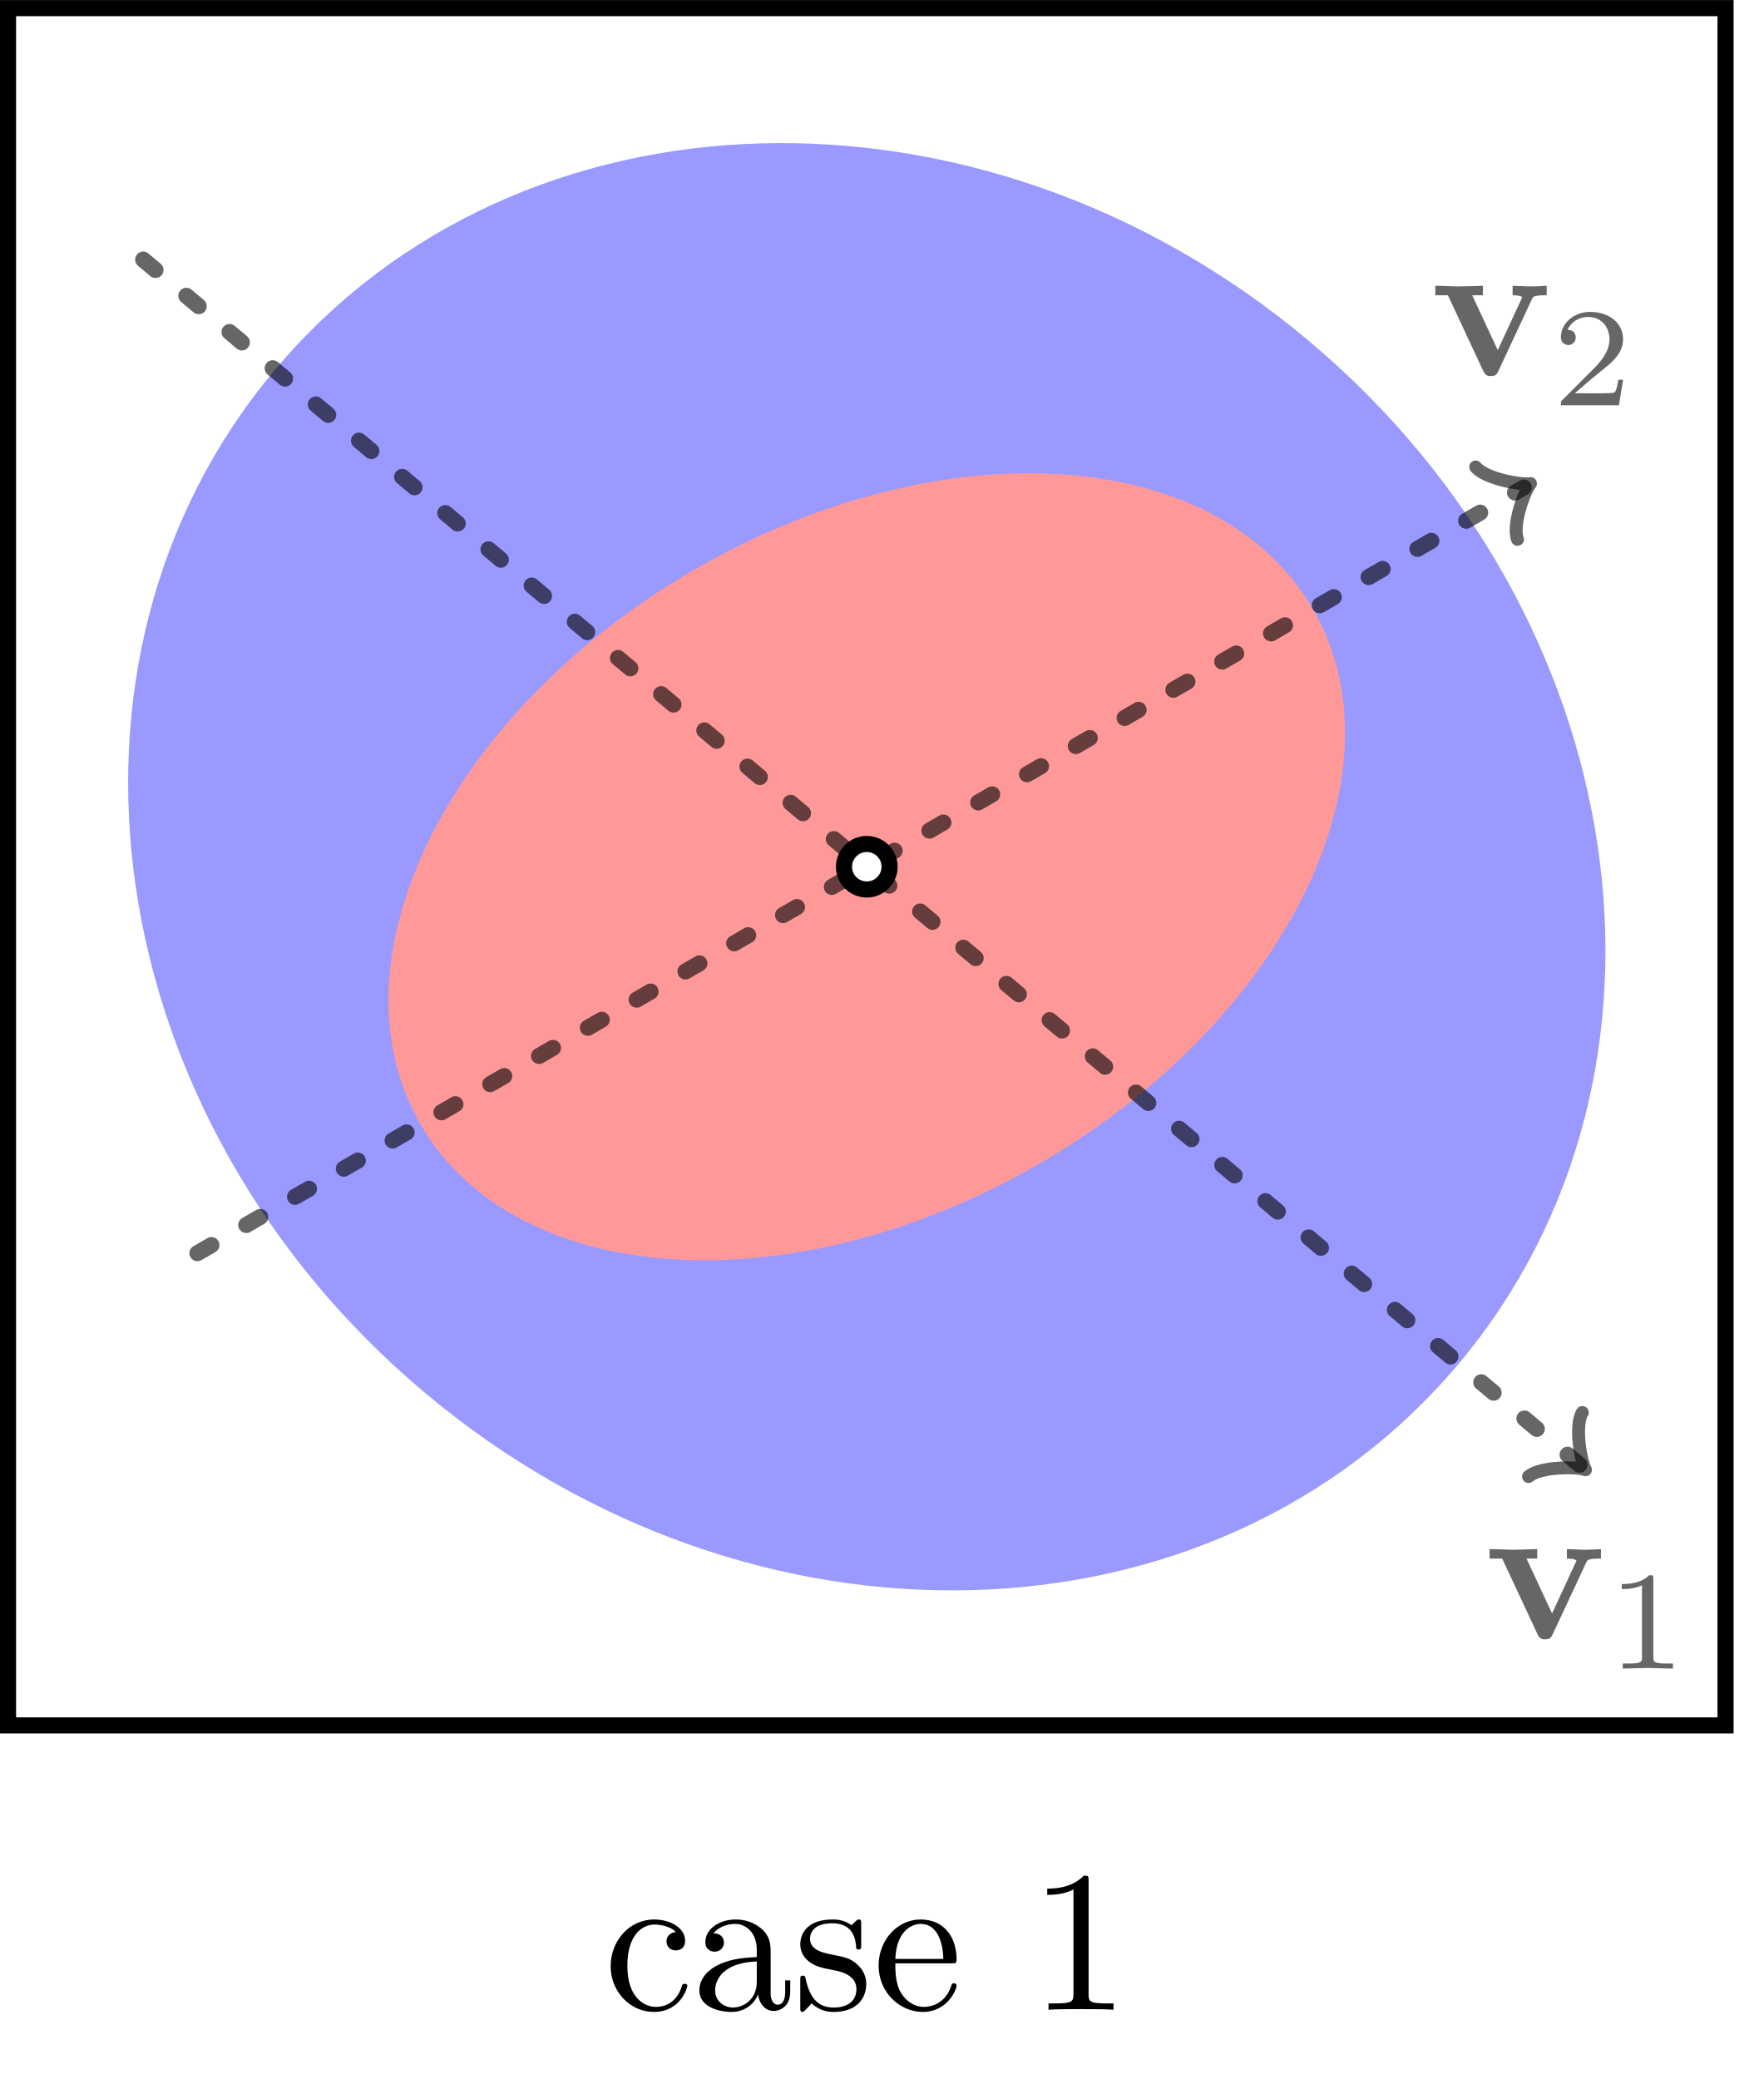
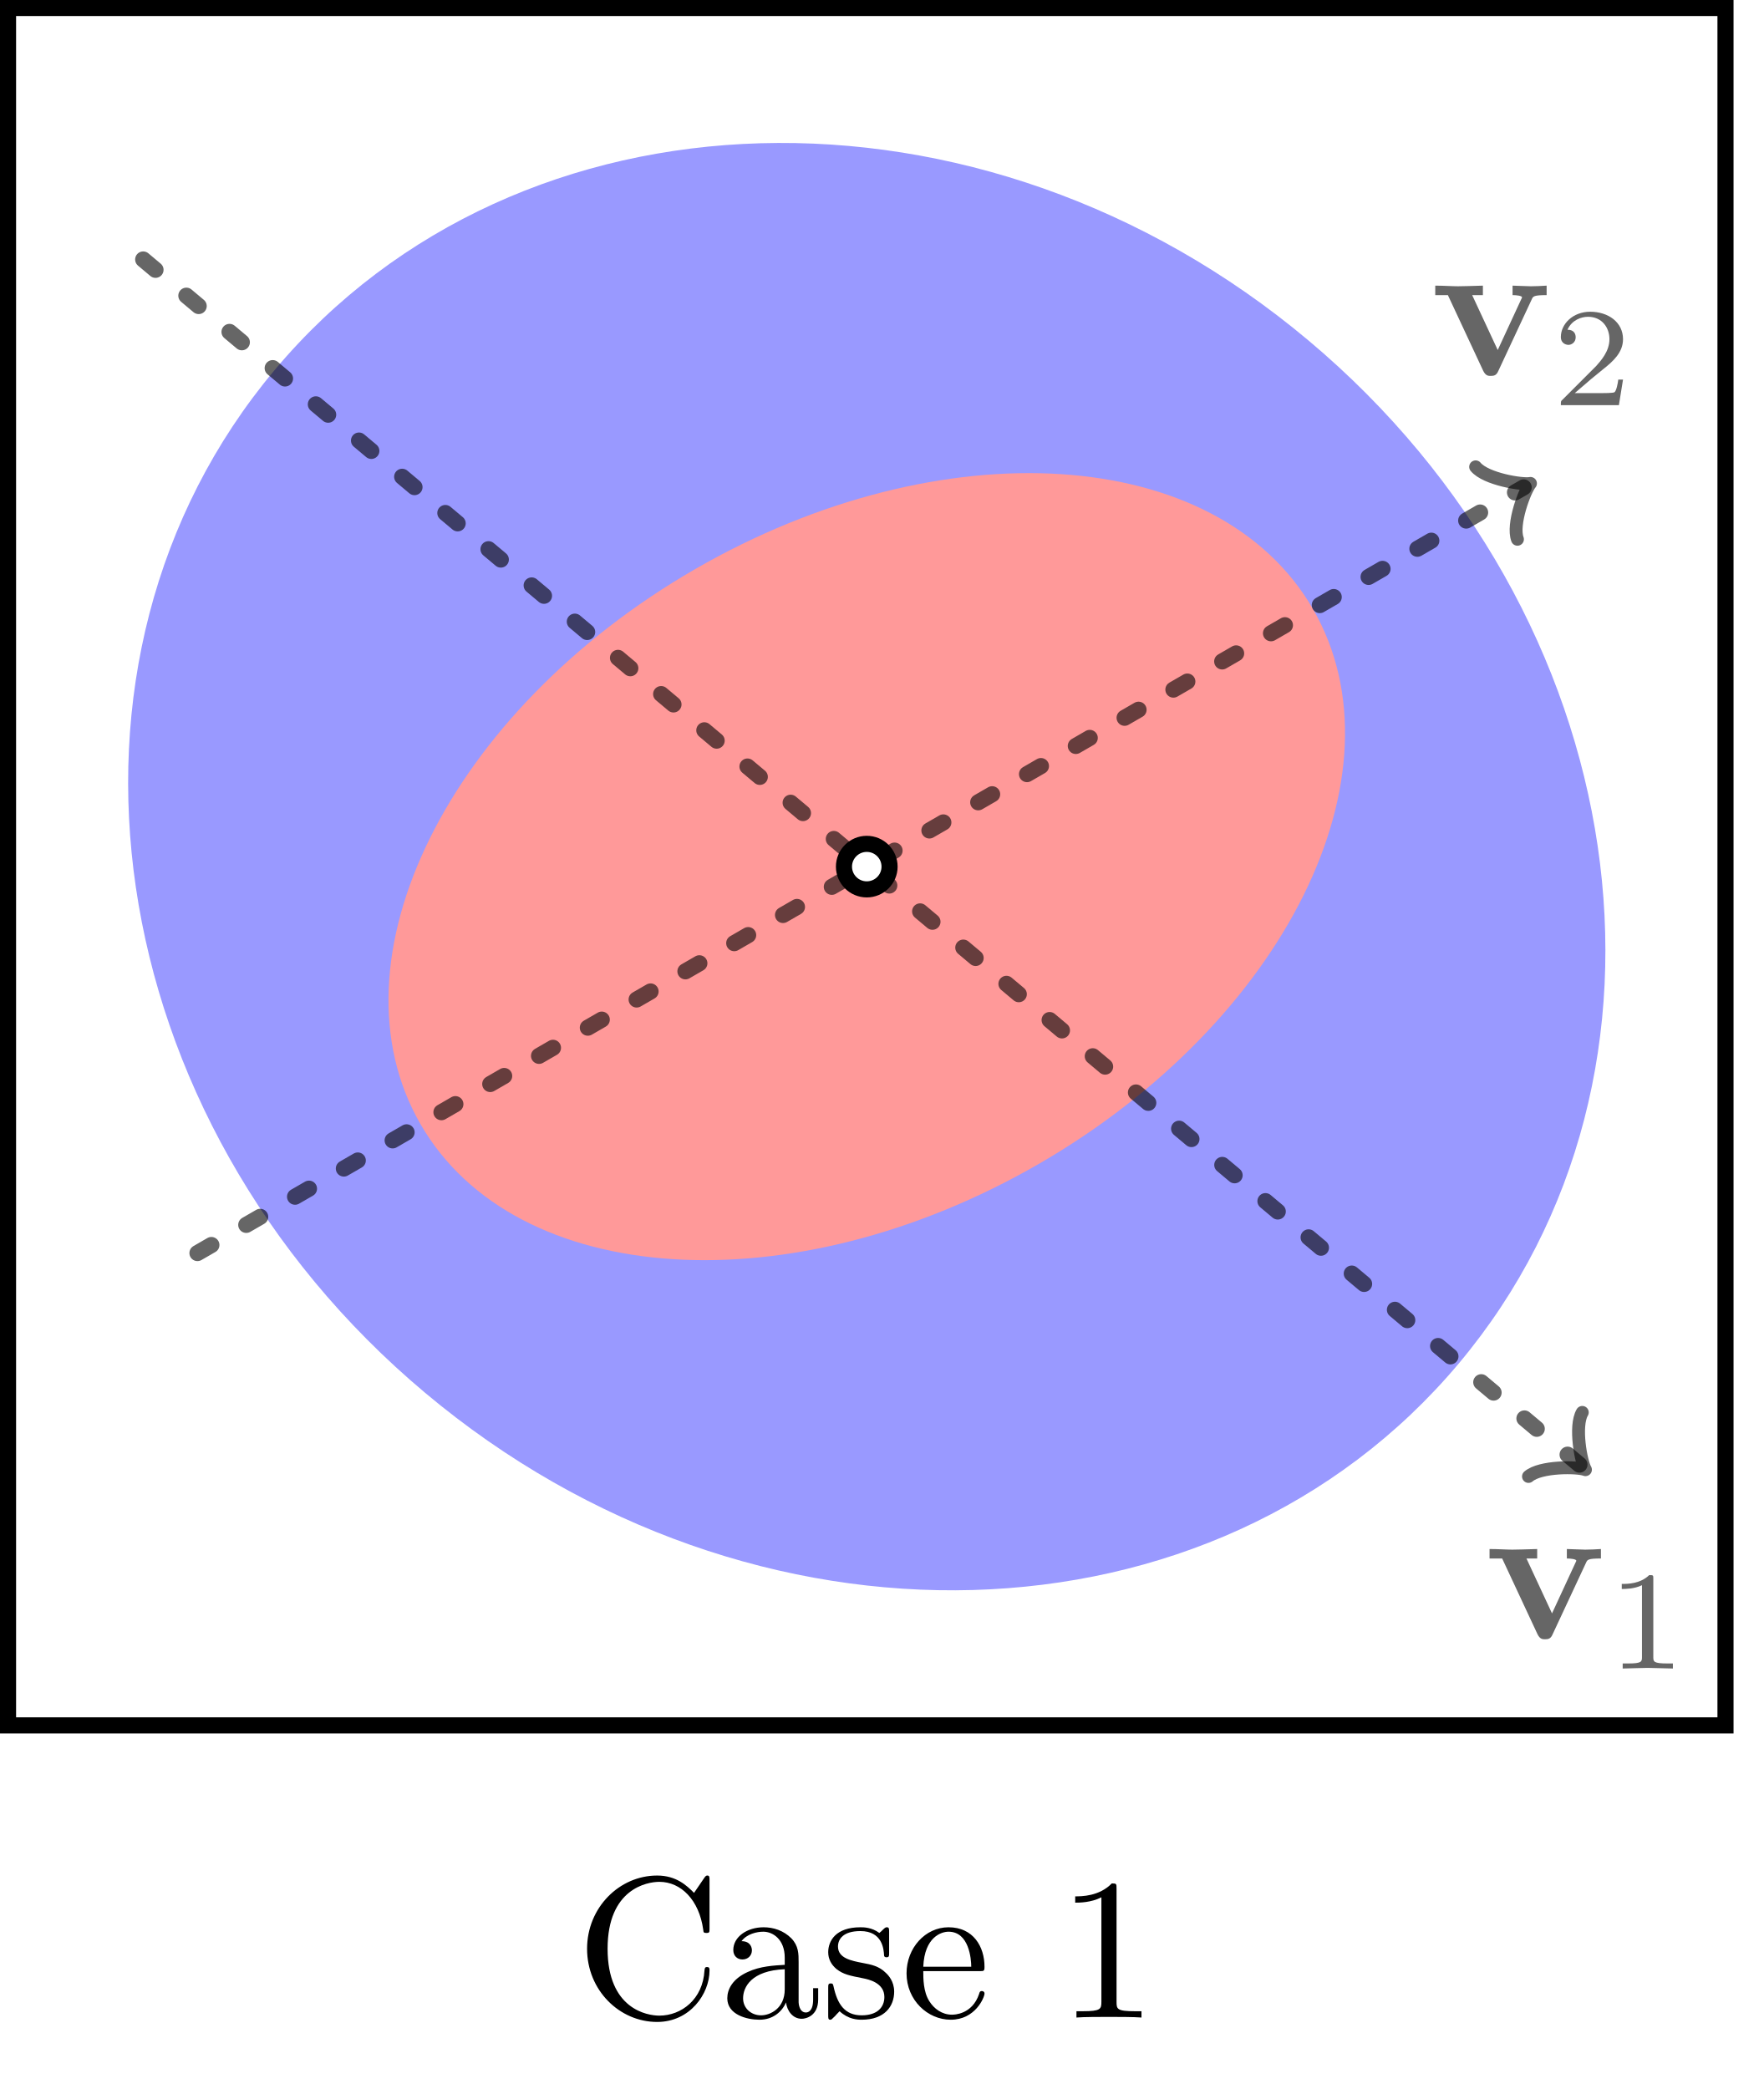
- <svg xmlns="http://www.w3.org/2000/svg" xmlns:xlink="http://www.w3.org/1999/xlink" width="87.33" height="102.95" viewBox="0 0 87.33 102.95">
+ <svg xmlns="http://www.w3.org/2000/svg" xmlns:xlink="http://www.w3.org/1999/xlink" width="87.33pt" height="103.44pt" viewBox="0 0 87.33 103.44">
  <defs>
    <g>
      <g id="glyph-0-0">
        <path d="M 5.047 -3.75 C 5.109 -3.891 5.141 -3.953 5.781 -3.953 L 5.781 -4.422 C 5.531 -4.406 5.25 -4.391 5 -4.391 C 4.75 -4.391 4.297 -4.422 4.094 -4.422 L 4.094 -3.953 C 4.281 -3.953 4.562 -3.922 4.562 -3.844 C 4.562 -3.844 4.562 -3.812 4.516 -3.734 L 3.359 -1.234 L 2.094 -3.953 L 2.625 -3.953 L 2.625 -4.422 C 2.297 -4.406 1.406 -4.391 1.391 -4.391 C 1.109 -4.391 0.672 -4.422 0.266 -4.422 L 0.266 -3.953 L 0.891 -3.953 L 2.641 -0.203 C 2.766 0.047 2.891 0.047 3.016 0.047 C 3.188 0.047 3.297 0.016 3.391 -0.203 Z M 5.047 -3.75 " />
      </g>
      <g id="glyph-1-0">
        <path d="M 2.328 -4.438 C 2.328 -4.625 2.328 -4.625 2.125 -4.625 C 1.672 -4.188 1.047 -4.188 0.766 -4.188 L 0.766 -3.938 C 0.922 -3.938 1.391 -3.938 1.766 -4.125 L 1.766 -0.578 C 1.766 -0.344 1.766 -0.25 1.078 -0.25 L 0.812 -0.25 L 0.812 0 C 0.938 0 1.797 -0.031 2.047 -0.031 C 2.266 -0.031 3.141 0 3.297 0 L 3.297 -0.25 L 3.031 -0.25 C 2.328 -0.25 2.328 -0.344 2.328 -0.578 Z M 2.328 -4.438 " />
      </g>
      <g id="glyph-1-1">
        <path d="M 3.516 -1.266 L 3.281 -1.266 C 3.266 -1.109 3.188 -0.703 3.094 -0.641 C 3.047 -0.594 2.516 -0.594 2.406 -0.594 L 1.125 -0.594 C 1.859 -1.234 2.109 -1.438 2.516 -1.766 C 3.031 -2.172 3.516 -2.609 3.516 -3.266 C 3.516 -4.109 2.781 -4.625 1.891 -4.625 C 1.031 -4.625 0.438 -4.016 0.438 -3.375 C 0.438 -3.031 0.734 -2.984 0.812 -2.984 C 0.969 -2.984 1.172 -3.109 1.172 -3.359 C 1.172 -3.484 1.125 -3.734 0.766 -3.734 C 0.984 -4.219 1.453 -4.375 1.781 -4.375 C 2.484 -4.375 2.844 -3.828 2.844 -3.266 C 2.844 -2.656 2.406 -2.188 2.188 -1.938 L 0.516 -0.266 C 0.438 -0.203 0.438 -0.188 0.438 0 L 3.312 0 Z M 3.516 -1.266 " />
      </g>
      <g id="glyph-2-0">
-         <path d="M 4.141 -1.188 C 4.141 -1.281 4.031 -1.281 4 -1.281 C 3.922 -1.281 3.891 -1.25 3.875 -1.188 C 3.594 -0.266 2.938 -0.141 2.578 -0.141 C 2.047 -0.141 1.172 -0.562 1.172 -2.172 C 1.172 -3.797 1.984 -4.219 2.516 -4.219 C 2.609 -4.219 3.234 -4.203 3.578 -3.844 C 3.172 -3.812 3.109 -3.516 3.109 -3.391 C 3.109 -3.125 3.297 -2.938 3.562 -2.938 C 3.828 -2.938 4.031 -3.094 4.031 -3.406 C 4.031 -4.078 3.266 -4.469 2.5 -4.469 C 1.25 -4.469 0.344 -3.391 0.344 -2.156 C 0.344 -0.875 1.328 0.109 2.484 0.109 C 3.812 0.109 4.141 -1.094 4.141 -1.188 Z M 4.141 -1.188 " />
+         <path d="M 6.625 -2.328 C 6.625 -2.422 6.625 -2.5 6.5 -2.5 C 6.391 -2.5 6.391 -2.438 6.375 -2.328 C 6.297 -0.906 5.234 -0.094 4.141 -0.094 C 3.531 -0.094 1.578 -0.422 1.578 -3.406 C 1.578 -6.375 3.531 -6.719 4.141 -6.719 C 5.219 -6.719 6.109 -5.812 6.312 -4.359 C 6.328 -4.219 6.328 -4.188 6.469 -4.188 C 6.625 -4.188 6.625 -4.219 6.625 -4.422 L 6.625 -6.781 C 6.625 -6.953 6.625 -7.031 6.516 -7.031 C 6.484 -7.031 6.438 -7.031 6.359 -6.906 L 5.859 -6.172 C 5.5 -6.531 4.984 -7.031 4.031 -7.031 C 2.156 -7.031 0.562 -5.438 0.562 -3.406 C 0.562 -1.344 2.172 0.219 4.031 0.219 C 5.656 0.219 6.625 -1.172 6.625 -2.328 Z M 6.625 -2.328 " />
      </g>
      <g id="glyph-2-1">
        <path d="M 4.812 -0.891 L 4.812 -1.453 L 4.562 -1.453 L 4.562 -0.891 C 4.562 -0.312 4.312 -0.25 4.203 -0.25 C 3.875 -0.25 3.844 -0.703 3.844 -0.75 L 3.844 -2.734 C 3.844 -3.156 3.844 -3.547 3.484 -3.922 C 3.094 -4.312 2.594 -4.469 2.109 -4.469 C 1.297 -4.469 0.609 -4 0.609 -3.344 C 0.609 -3.047 0.812 -2.875 1.062 -2.875 C 1.344 -2.875 1.531 -3.078 1.531 -3.328 C 1.531 -3.453 1.469 -3.781 1.016 -3.781 C 1.281 -4.141 1.781 -4.25 2.094 -4.25 C 2.578 -4.25 3.156 -3.859 3.156 -2.969 L 3.156 -2.609 C 2.641 -2.578 1.938 -2.547 1.312 -2.25 C 0.562 -1.906 0.312 -1.391 0.312 -0.953 C 0.312 -0.141 1.281 0.109 1.906 0.109 C 2.578 0.109 3.031 -0.297 3.219 -0.75 C 3.266 -0.359 3.531 0.062 4 0.062 C 4.203 0.062 4.812 -0.078 4.812 -0.891 Z M 3.156 -1.391 C 3.156 -0.453 2.438 -0.109 1.984 -0.109 C 1.5 -0.109 1.094 -0.453 1.094 -0.953 C 1.094 -1.5 1.5 -2.328 3.156 -2.391 Z M 3.156 -1.391 " />
      </g>
      <g id="glyph-2-2">
        <path d="M 3.594 -1.281 C 3.594 -1.797 3.297 -2.109 3.172 -2.219 C 2.844 -2.547 2.453 -2.625 2.031 -2.703 C 1.469 -2.812 0.812 -2.938 0.812 -3.516 C 0.812 -3.875 1.062 -4.281 1.922 -4.281 C 3.016 -4.281 3.078 -3.375 3.094 -3.078 C 3.094 -2.984 3.203 -2.984 3.203 -2.984 C 3.344 -2.984 3.344 -3.031 3.344 -3.219 L 3.344 -4.234 C 3.344 -4.391 3.344 -4.469 3.234 -4.469 C 3.188 -4.469 3.156 -4.469 3.031 -4.344 C 3 -4.312 2.906 -4.219 2.859 -4.188 C 2.484 -4.469 2.078 -4.469 1.922 -4.469 C 0.703 -4.469 0.328 -3.797 0.328 -3.234 C 0.328 -2.891 0.484 -2.609 0.75 -2.391 C 1.078 -2.141 1.359 -2.078 2.078 -1.938 C 2.297 -1.891 3.109 -1.734 3.109 -1.016 C 3.109 -0.516 2.766 -0.109 1.984 -0.109 C 1.141 -0.109 0.781 -0.672 0.594 -1.531 C 0.562 -1.656 0.562 -1.688 0.453 -1.688 C 0.328 -1.688 0.328 -1.625 0.328 -1.453 L 0.328 -0.125 C 0.328 0.047 0.328 0.109 0.438 0.109 C 0.484 0.109 0.5 0.094 0.688 -0.094 C 0.703 -0.109 0.703 -0.125 0.891 -0.312 C 1.328 0.094 1.781 0.109 1.984 0.109 C 3.125 0.109 3.594 -0.562 3.594 -1.281 Z M 3.594 -1.281 " />
      </g>
      <g id="glyph-2-3">
        <path d="M 4.141 -1.188 C 4.141 -1.281 4.062 -1.312 4 -1.312 C 3.922 -1.312 3.891 -1.25 3.875 -1.172 C 3.531 -0.141 2.625 -0.141 2.531 -0.141 C 2.031 -0.141 1.641 -0.438 1.406 -0.812 C 1.109 -1.281 1.109 -1.938 1.109 -2.297 L 3.891 -2.297 C 4.109 -2.297 4.141 -2.297 4.141 -2.516 C 4.141 -3.5 3.594 -4.469 2.359 -4.469 C 1.203 -4.469 0.281 -3.438 0.281 -2.188 C 0.281 -0.859 1.328 0.109 2.469 0.109 C 3.688 0.109 4.141 -1 4.141 -1.188 Z M 3.484 -2.516 L 1.109 -2.516 C 1.172 -4 2.016 -4.25 2.359 -4.25 C 3.375 -4.25 3.484 -2.906 3.484 -2.516 Z M 3.484 -2.516 " />
      </g>
      <g id="glyph-2-4">
        <path d="M 4.172 0 L 4.172 -0.312 L 3.859 -0.312 C 2.953 -0.312 2.938 -0.422 2.938 -0.781 L 2.938 -6.375 C 2.938 -6.625 2.938 -6.641 2.703 -6.641 C 2.078 -6 1.203 -6 0.891 -6 L 0.891 -5.688 C 1.094 -5.688 1.672 -5.688 2.188 -5.953 L 2.188 -0.781 C 2.188 -0.422 2.156 -0.312 1.266 -0.312 L 0.953 -0.312 L 0.953 0 C 1.297 -0.031 2.156 -0.031 2.562 -0.031 C 2.953 -0.031 3.828 -0.031 4.172 0 Z M 4.172 0 " />
      </g>
    </g>
    <clipPath id="clip-0">
      <path clip-rule="nonzero" d="M 0 1 L 87.328 1 L 87.328 84 L 0 84 Z M 0 1 " />
    </clipPath>
  </defs>
-   <path fill-rule="nonzero" fill="rgb(59.999%, 59.999%, 100%)" fill-opacity="1" d="M 64.785 16.863 C 48.594 3.277 25.68 3.93 13.605 18.324 C 1.527 32.715 4.863 55.395 21.051 68.98 C 37.242 82.562 60.156 81.91 72.234 67.52 C 84.309 53.129 80.973 30.449 64.785 16.863 Z M 64.785 16.863 " />
-   <path fill-rule="nonzero" fill="rgb(100%, 59.999%, 59.999%)" fill-opacity="1" d="M 65.012 30.164 C 60.316 22.031 46.617 21.148 34.414 28.191 C 22.211 35.238 16.125 47.543 20.824 55.676 C 25.52 63.812 39.219 64.695 51.422 57.648 C 63.625 50.605 69.711 38.301 65.012 30.164 Z M 65.012 30.164 " />
+   <path fill-rule="nonzero" fill="rgb(59.999%, 59.999%, 100%)" fill-opacity="1" d="M 64.785 16.855 C 48.594 3.27 25.68 3.922 13.605 18.316 C 1.527 32.707 4.863 55.387 21.051 68.969 C 37.242 82.555 60.156 81.902 72.234 67.512 C 84.309 53.121 80.973 30.441 64.785 16.855 Z M 64.785 16.855 " />
+   <path fill-rule="nonzero" fill="rgb(100%, 59.999%, 59.999%)" fill-opacity="1" d="M 65.012 30.156 C 60.316 22.023 46.617 21.137 34.414 28.184 C 22.211 35.23 16.125 47.535 20.824 55.668 C 25.52 63.805 39.219 64.688 51.422 57.641 C 63.625 50.598 69.711 38.293 65.012 30.156 Z M 65.012 30.156 " />
  <g clip-path="url(#clip-0)">
-     <path fill="none" stroke-width="0.797" stroke-linecap="round" stroke-linejoin="miter" stroke="rgb(0%, 0%, 0%)" stroke-opacity="0.6" stroke-dasharray="0.797 1.993" stroke-miterlimit="10" d="M -35.828 30.066 L 35.289 -29.61 " transform="matrix(1, 0, 0, -1, 42.918, 42.921)" />
+     <path fill="none" stroke-width="0.797" stroke-linecap="round" stroke-linejoin="miter" stroke="rgb(0%, 0%, 0%)" stroke-opacity="0.6" stroke-dasharray="0.797 1.993" stroke-miterlimit="10" d="M -35.828 30.065 L 35.289 -29.61 " transform="matrix(1, 0, 0, -1, 42.918, 42.913)" />
  </g>
-   <path fill="none" stroke-width="0.638" stroke-linecap="round" stroke-linejoin="round" stroke="rgb(0%, 0%, 0%)" stroke-opacity="0.6" stroke-miterlimit="10" d="M -1.553 2.072 C -1.427 1.296 -0.001 0.131 0.39 0 C -0.001 -0.129 -1.426 -1.294 -1.555 -2.07 " transform="matrix(0.76602, 0.64278, 0.64278, -0.76602, 78.20519, 72.53073)" />
+   <path fill="none" stroke-width="0.638" stroke-linecap="round" stroke-linejoin="round" stroke="rgb(0%, 0%, 0%)" stroke-opacity="0.6" stroke-miterlimit="10" d="M -1.553 2.072 C -1.426 1.296 -0.001 0.131 0.39 -0 C -0.001 -0.129 -1.426 -1.294 -1.555 -2.07 " transform="matrix(0.76602, 0.64278, 0.64278, -0.76602, 78.20519, 72.52273)" />
  <g fill="rgb(0%, 0%, 0%)" fill-opacity="0.6">
-     <use xlink:href="#glyph-0-0" x="73.489" y="81.132" />
+     <use xlink:href="#glyph-0-0" x="73.489" y="81.124" />
  </g>
  <g fill="rgb(0%, 0%, 0%)" fill-opacity="0.6">
-     <use xlink:href="#glyph-1-0" x="79.536" y="82.627" />
+     <use xlink:href="#glyph-1-0" x="79.536" y="82.619" />
  </g>
-   <path fill="none" stroke-width="0.797" stroke-linecap="round" stroke-linejoin="miter" stroke="rgb(0%, 0%, 0%)" stroke-opacity="0.6" stroke-dasharray="0.797 1.993" stroke-miterlimit="10" d="M -33.141 -19.134 L 32.527 18.78 " transform="matrix(1, 0, 0, -1, 42.918, 42.921)" />
-   <path fill="none" stroke-width="0.638" stroke-linecap="round" stroke-linejoin="round" stroke="rgb(0%, 0%, 0%)" stroke-opacity="0.6" stroke-miterlimit="10" d="M -1.553 2.07 C -1.423 1.295 0.002 0.13 0.388 0.002 C -0 -0.131 -1.426 -1.296 -1.553 -2.071 " transform="matrix(0.86601, -0.49998, -0.49998, -0.86601, 75.44646, 24.14074)" />
+   <path fill="none" stroke-width="0.797" stroke-linecap="round" stroke-linejoin="miter" stroke="rgb(0%, 0%, 0%)" stroke-opacity="0.6" stroke-dasharray="0.797 1.993" stroke-miterlimit="10" d="M -33.141 -19.134 L 32.527 18.78 " transform="matrix(1, 0, 0, -1, 42.918, 42.913)" />
+   <path fill="none" stroke-width="0.638" stroke-linecap="round" stroke-linejoin="round" stroke="rgb(0%, 0%, 0%)" stroke-opacity="0.6" stroke-miterlimit="10" d="M -1.553 2.07 C -1.423 1.295 0.001 0.13 0.388 0.002 C -0 -0.131 -1.425 -1.293 -1.553 -2.071 " transform="matrix(0.86601, -0.49998, -0.49998, -0.86601, 75.44646, 24.13274)" />
  <g fill="rgb(0%, 0%, 0%)" fill-opacity="0.6">
-     <use xlink:href="#glyph-0-0" x="70.801" y="18.574" />
+     <use xlink:href="#glyph-0-0" x="70.801" y="18.566" />
  </g>
  <g fill="rgb(0%, 0%, 0%)" fill-opacity="0.6">
-     <use xlink:href="#glyph-1-1" x="76.848" y="20.069" />
+     <use xlink:href="#glyph-1-1" x="76.848" y="20.061" />
  </g>
-   <path fill="none" stroke-width="0.797" stroke-linecap="round" stroke-linejoin="miter" stroke="rgb(0%, 0%, 0%)" stroke-opacity="1" stroke-miterlimit="10" d="M -42.52 -42.52 L -42.52 42.519 L 42.52 42.519 L 42.52 -42.52 Z M -42.52 -42.52 " transform="matrix(1, 0, 0, -1, 42.918, 42.921)" />
-   <path fill-rule="nonzero" fill="rgb(100%, 100%, 100%)" fill-opacity="1" stroke-width="0.797" stroke-linecap="round" stroke-linejoin="miter" stroke="rgb(0%, 0%, 0%)" stroke-opacity="1" stroke-miterlimit="10" d="M 1.129 -0.001 C 1.129 0.624 0.621 1.128 -0 1.128 C -0.621 1.128 -1.129 0.624 -1.129 -0.001 C -1.129 -0.622 -0.621 -1.126 -0 -1.126 C 0.621 -1.126 1.129 -0.622 1.129 -0.001 Z M 1.129 -0.001 " transform="matrix(1, 0, 0, -1, 42.918, 42.921)" />
+   <path fill="none" stroke-width="0.797" stroke-linecap="round" stroke-linejoin="miter" stroke="rgb(0%, 0%, 0%)" stroke-opacity="1" stroke-miterlimit="10" d="M -42.52 -42.521 L -42.52 42.518 L 42.52 42.518 L 42.52 -42.521 Z M -42.52 -42.521 " transform="matrix(1, 0, 0, -1, 42.918, 42.913)" />
+   <path fill-rule="nonzero" fill="rgb(100%, 100%, 100%)" fill-opacity="1" stroke-width="0.797" stroke-linecap="round" stroke-linejoin="miter" stroke="rgb(0%, 0%, 0%)" stroke-opacity="1" stroke-miterlimit="10" d="M 1.129 -0.001 C 1.129 0.624 0.621 1.128 -0 1.128 C -0.621 1.128 -1.129 0.624 -1.129 -0.001 C -1.129 -0.622 -0.621 -1.126 -0 -1.126 C 0.621 -1.126 1.129 -0.622 1.129 -0.001 Z M 1.129 -0.001 " transform="matrix(1, 0, 0, -1, 42.918, 42.913)" />
  <g fill="rgb(0%, 0%, 0%)" fill-opacity="1">
-     <use xlink:href="#glyph-2-0" x="29.892" y="99.52" />
-     <use xlink:href="#glyph-2-1" x="34.315" y="99.52" />
-     <use xlink:href="#glyph-2-2" x="39.297" y="99.52" />
-     <use xlink:href="#glyph-2-3" x="43.222" y="99.52" />
+     <use xlink:href="#glyph-2-0" x="28.507" y="99.901" />
+     <use xlink:href="#glyph-2-1" x="35.7" y="99.901" />
+     <use xlink:href="#glyph-2-2" x="40.681" y="99.901" />
+     <use xlink:href="#glyph-2-3" x="44.607" y="99.901" />
  </g>
  <g fill="rgb(0%, 0%, 0%)" fill-opacity="1">
-     <use xlink:href="#glyph-2-4" x="50.963" y="99.52" />
+     <use xlink:href="#glyph-2-4" x="52.348" y="99.901" />
  </g>
</svg>
